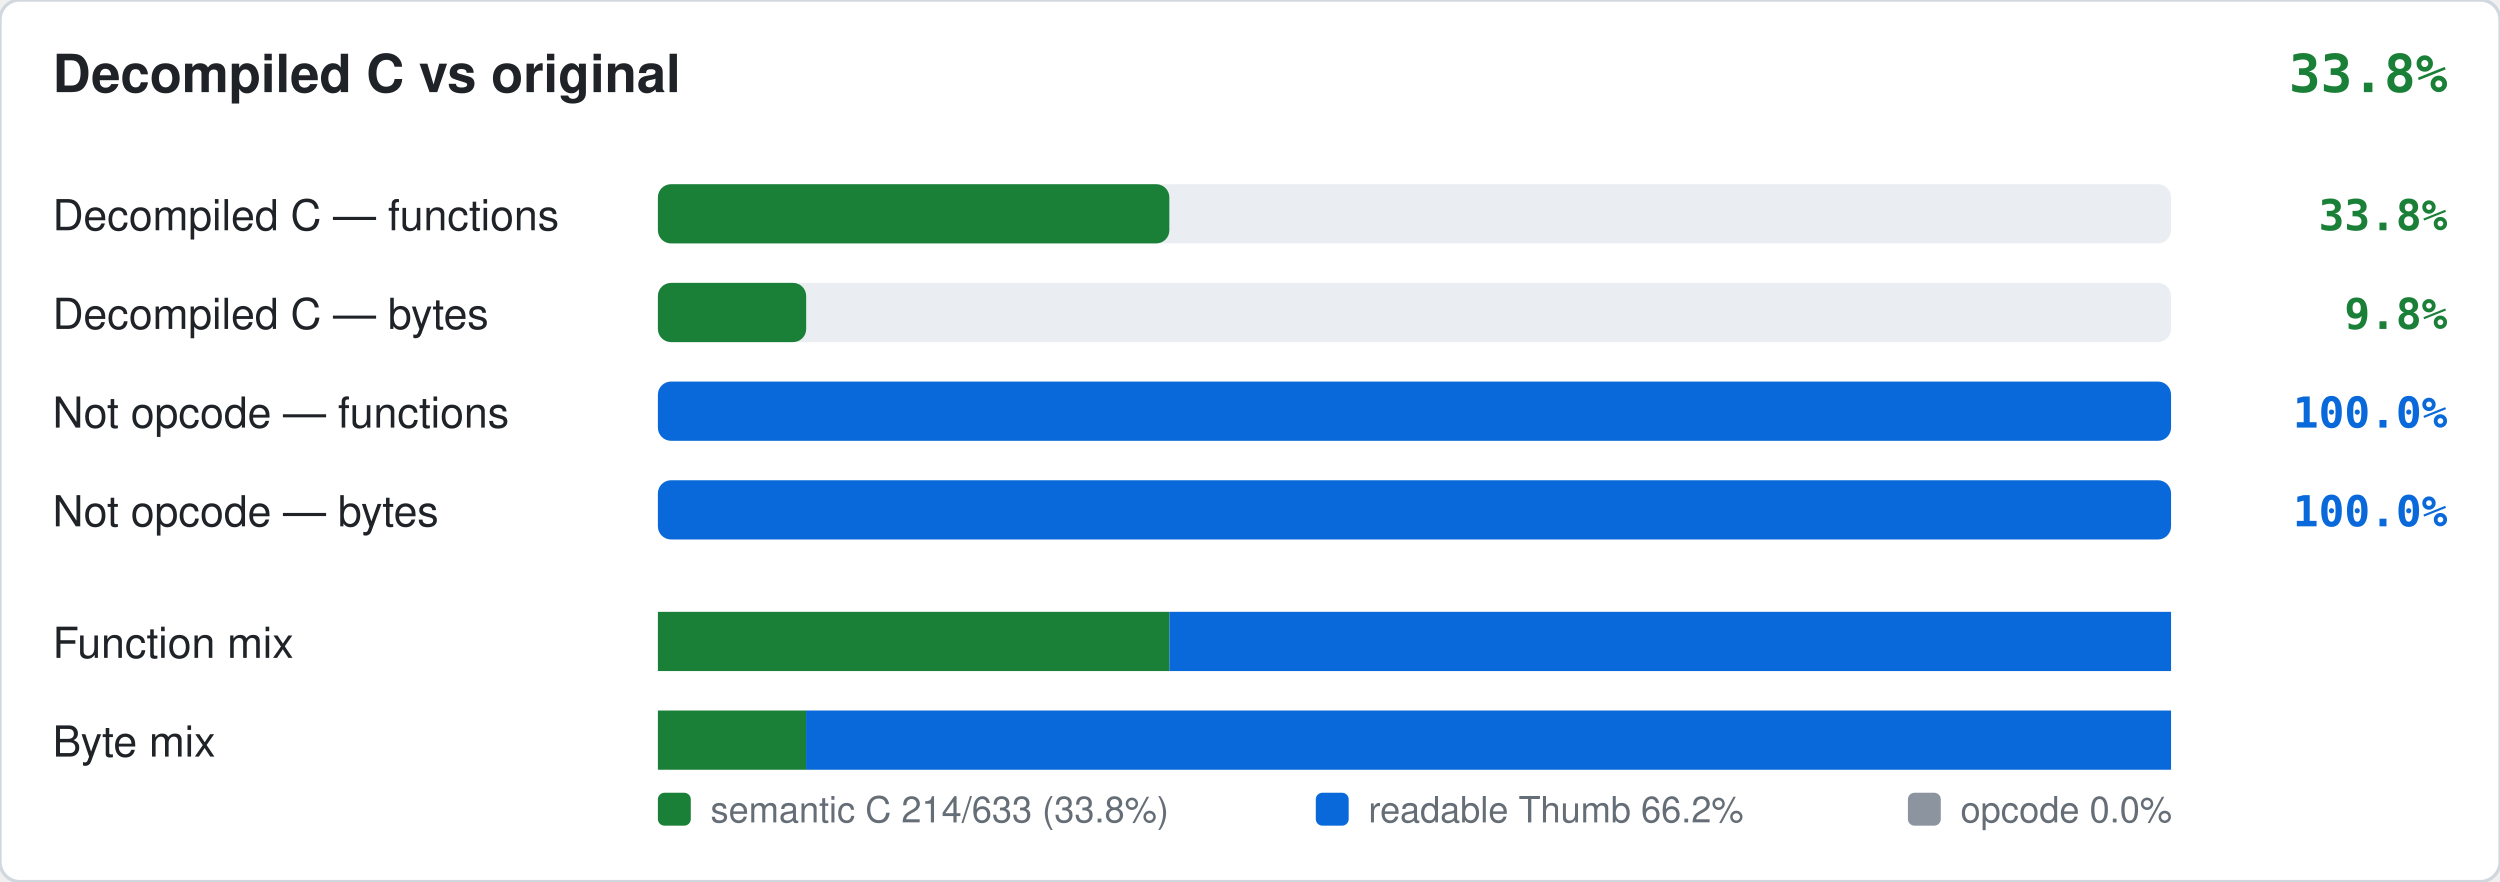
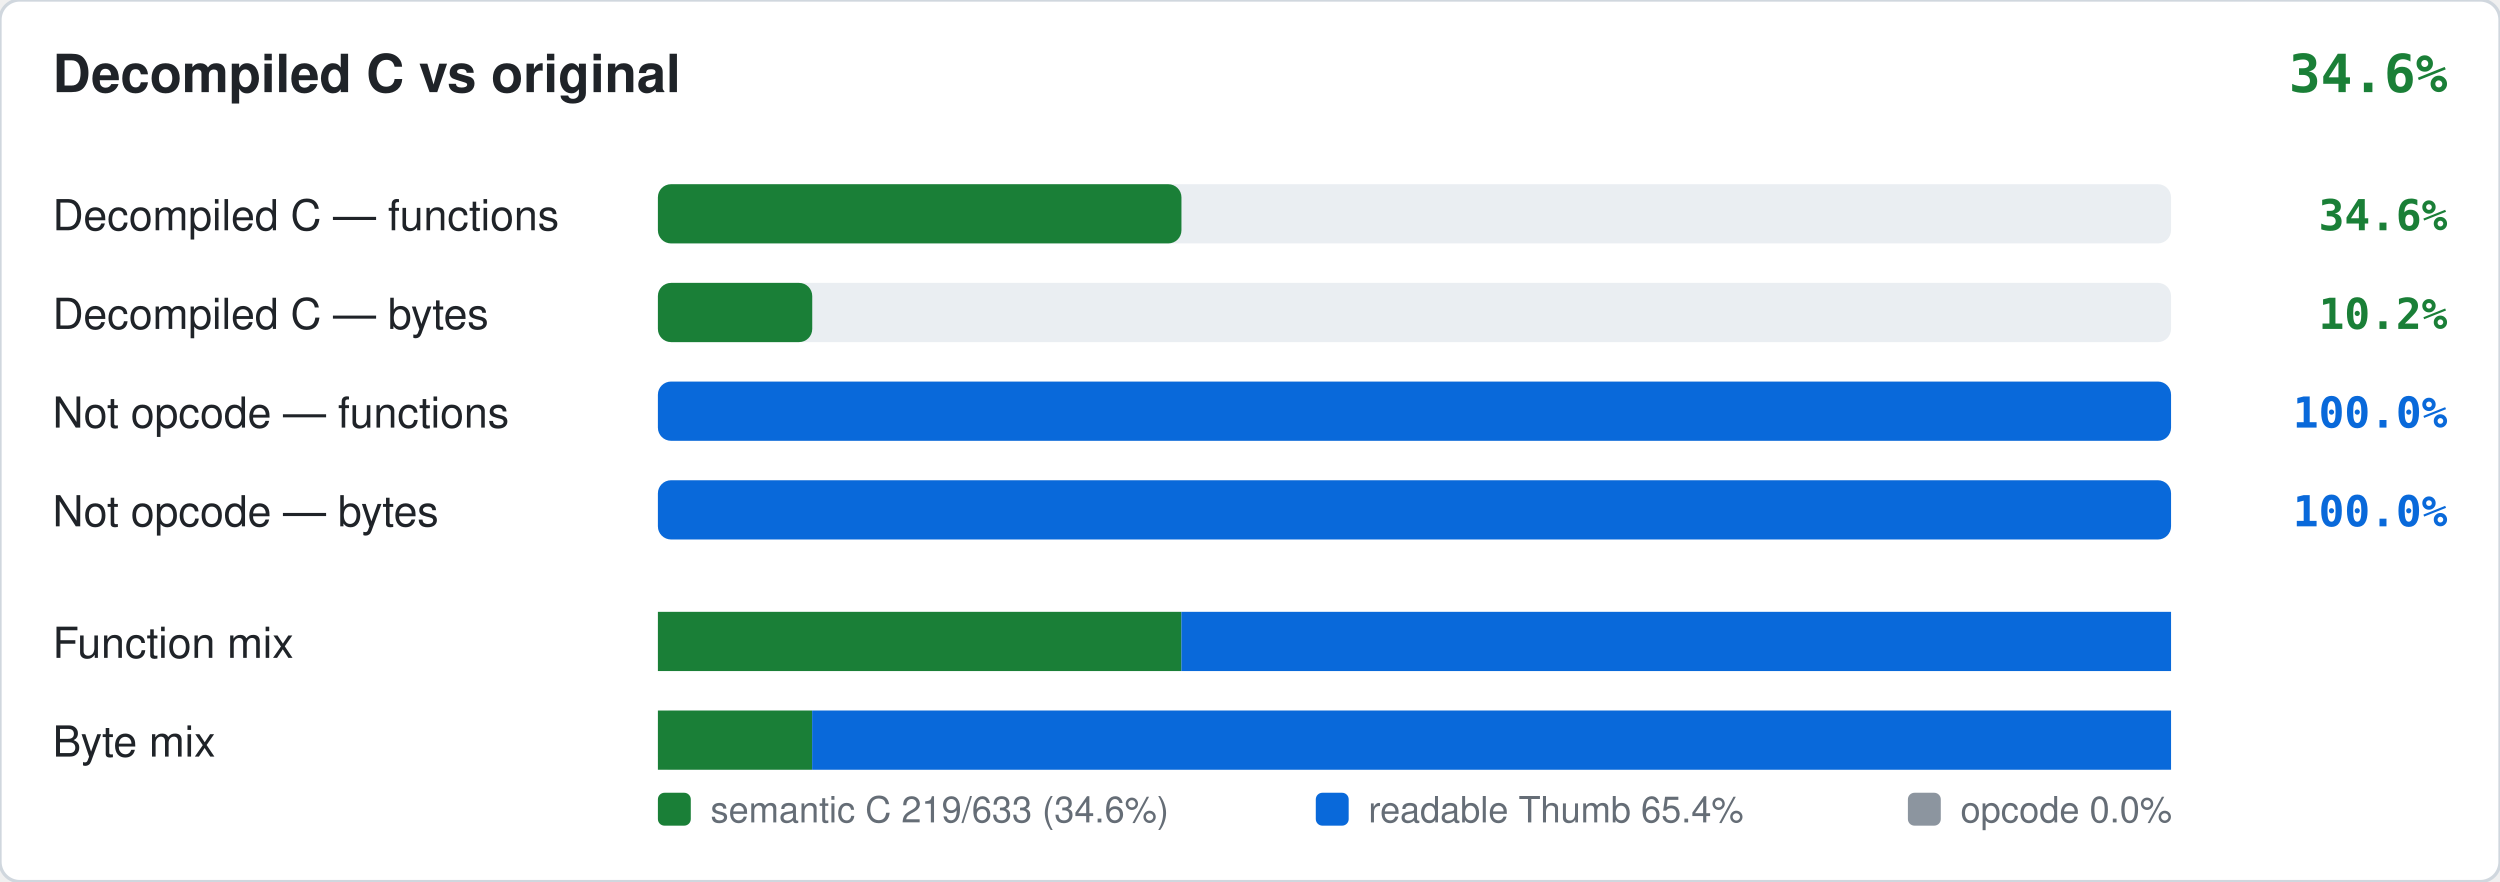
- <svg xmlns="http://www.w3.org/2000/svg" width="760" height="268" viewBox="0 0 760 268" role="img" aria-label="Decompiled C 33.8% functions, 9.8% bytes (214/633, 8,838/90,272)">
+ <svg xmlns="http://www.w3.org/2000/svg" width="760" height="268" viewBox="0 0 760 268" role="img" aria-label="Decompiled C 34.6% functions, 10.2% bytes (219/633, 9,202/90,272)">
  <rect width="760" height="268" rx="6" fill="#ffffff" stroke="#d0d7de" />
  <text x="16" y="28" font-family="-apple-system,BlinkMacSystemFont,Segoe UI,Helvetica,Arial,sans-serif" font-size="16" font-weight="600" fill="#1f2328">Decompiled C vs original</text>
-   <text x="744" y="28" text-anchor="end" font-family="ui-monospace,SFMono-Regular,Menlo,Consolas,monospace" font-size="16" font-weight="700" fill="#1a7f37">33.8%</text>
+   <text x="744" y="28" text-anchor="end" font-family="ui-monospace,SFMono-Regular,Menlo,Consolas,monospace" font-size="16" font-weight="700" fill="#1a7f37">34.6%</text>
  <text x="16" y="70" font-family="-apple-system,BlinkMacSystemFont,Segoe UI,Helvetica,Arial,sans-serif" font-size="13" fill="#1f2328">Decompiled C — functions</text>
  <rect x="200.00" y="56.00" width="460.00" height="18.00" rx="4" fill="#eaeef2" />
-   <rect x="200.00" y="56.00" width="155.48" height="18.00" rx="4" fill="#1a7f37" />
-   <text x="744" y="70" text-anchor="end" font-family="ui-monospace,SFMono-Regular,Menlo,Consolas,monospace" font-size="13" font-weight="700" fill="#1a7f37">33.8%</text>
+   <rect x="200.00" y="56.00" width="159.16" height="18.00" rx="4" fill="#1a7f37" />
+   <text x="744" y="70" text-anchor="end" font-family="ui-monospace,SFMono-Regular,Menlo,Consolas,monospace" font-size="13" font-weight="700" fill="#1a7f37">34.6%</text>
  <text x="16" y="100" font-family="-apple-system,BlinkMacSystemFont,Segoe UI,Helvetica,Arial,sans-serif" font-size="13" fill="#1f2328">Decompiled C — bytes</text>
  <rect x="200.00" y="86.00" width="460.00" height="18.00" rx="4" fill="#eaeef2" />
-   <rect x="200.00" y="86.00" width="45.08" height="18.00" rx="4" fill="#1a7f37" />
-   <text x="744" y="100" text-anchor="end" font-family="ui-monospace,SFMono-Regular,Menlo,Consolas,monospace" font-size="13" font-weight="700" fill="#1a7f37">9.8%</text>
+   <rect x="200.00" y="86.00" width="46.92" height="18.00" rx="4" fill="#1a7f37" />
+   <text x="744" y="100" text-anchor="end" font-family="ui-monospace,SFMono-Regular,Menlo,Consolas,monospace" font-size="13" font-weight="700" fill="#1a7f37">10.2%</text>
  <text x="16" y="130" font-family="-apple-system,BlinkMacSystemFont,Segoe UI,Helvetica,Arial,sans-serif" font-size="13" fill="#1f2328">Not opcode — functions</text>
  <rect x="200.00" y="116.00" width="460.00" height="18.00" rx="4" fill="#eaeef2" />
  <rect x="200.00" y="116.00" width="460.00" height="18.00" rx="4" fill="#0969da" />
  <text x="744" y="130" text-anchor="end" font-family="ui-monospace,SFMono-Regular,Menlo,Consolas,monospace" font-size="13" font-weight="700" fill="#0969da">100.0%</text>
  <text x="16" y="160" font-family="-apple-system,BlinkMacSystemFont,Segoe UI,Helvetica,Arial,sans-serif" font-size="13" fill="#1f2328">Not opcode — bytes</text>
  <rect x="200.00" y="146.00" width="460.00" height="18.00" rx="4" fill="#eaeef2" />
  <rect x="200.00" y="146.00" width="460.00" height="18.00" rx="4" fill="#0969da" />
  <text x="744" y="160" text-anchor="end" font-family="ui-monospace,SFMono-Regular,Menlo,Consolas,monospace" font-size="13" font-weight="700" fill="#0969da">100.0%</text>
  <text x="16" y="200" font-family="-apple-system,BlinkMacSystemFont,Segoe UI,Helvetica,Arial,sans-serif" font-size="13" fill="#1f2328">Function mix</text>
  <rect x="200.00" y="186.00" width="460.00" height="18.00" rx="4" fill="#eaeef2" />
-   <rect x="200.00" y="186.00" width="155.51" height="18.00" fill="#1a7f37" />
-   <rect x="355.51" y="186.00" width="304.49" height="18.00" fill="#0969da" />
+   <rect x="200.00" y="186.00" width="159.15" height="18.00" fill="#1a7f37" />
+   <rect x="359.15" y="186.00" width="300.85" height="18.00" fill="#0969da" />
  <text x="16" y="230" font-family="-apple-system,BlinkMacSystemFont,Segoe UI,Helvetica,Arial,sans-serif" font-size="13" fill="#1f2328">Byte mix</text>
  <rect x="200.00" y="216.00" width="460.00" height="18.00" rx="4" fill="#eaeef2" />
-   <rect x="200.00" y="216.00" width="45.04" height="18.00" fill="#1a7f37" />
-   <rect x="245.04" y="216.00" width="414.96" height="18.00" fill="#0969da" />
+   <rect x="200.00" y="216.00" width="46.89" height="18.00" fill="#1a7f37" />
+   <rect x="246.89" y="216.00" width="413.11" height="18.00" fill="#0969da" />
  <rect x="200" y="241" width="10" height="10" rx="2" fill="#1a7f37" />
-   <text x="216" y="250" font-family="-apple-system,BlinkMacSystemFont,Segoe UI,Helvetica,Arial,sans-serif" font-size="11" fill="#656d76">semantic C 214/633 (33.8%)</text>
+   <text x="216" y="250" font-family="-apple-system,BlinkMacSystemFont,Segoe UI,Helvetica,Arial,sans-serif" font-size="11" fill="#656d76">semantic C 219/633 (34.6%)</text>
  <rect x="400" y="241" width="10" height="10" rx="2" fill="#0969da" />
-   <text x="416" y="250" font-family="-apple-system,BlinkMacSystemFont,Segoe UI,Helvetica,Arial,sans-serif" font-size="11" fill="#656d76">readable Thumb 66.2%</text>
+   <text x="416" y="250" font-family="-apple-system,BlinkMacSystemFont,Segoe UI,Helvetica,Arial,sans-serif" font-size="11" fill="#656d76">readable Thumb 65.4%</text>
  <rect x="580" y="241" width="10" height="10" rx="2" fill="#8c959f" />
  <text x="596" y="250" font-family="-apple-system,BlinkMacSystemFont,Segoe UI,Helvetica,Arial,sans-serif" font-size="11" fill="#656d76">opcode 0.0%</text>
</svg>
